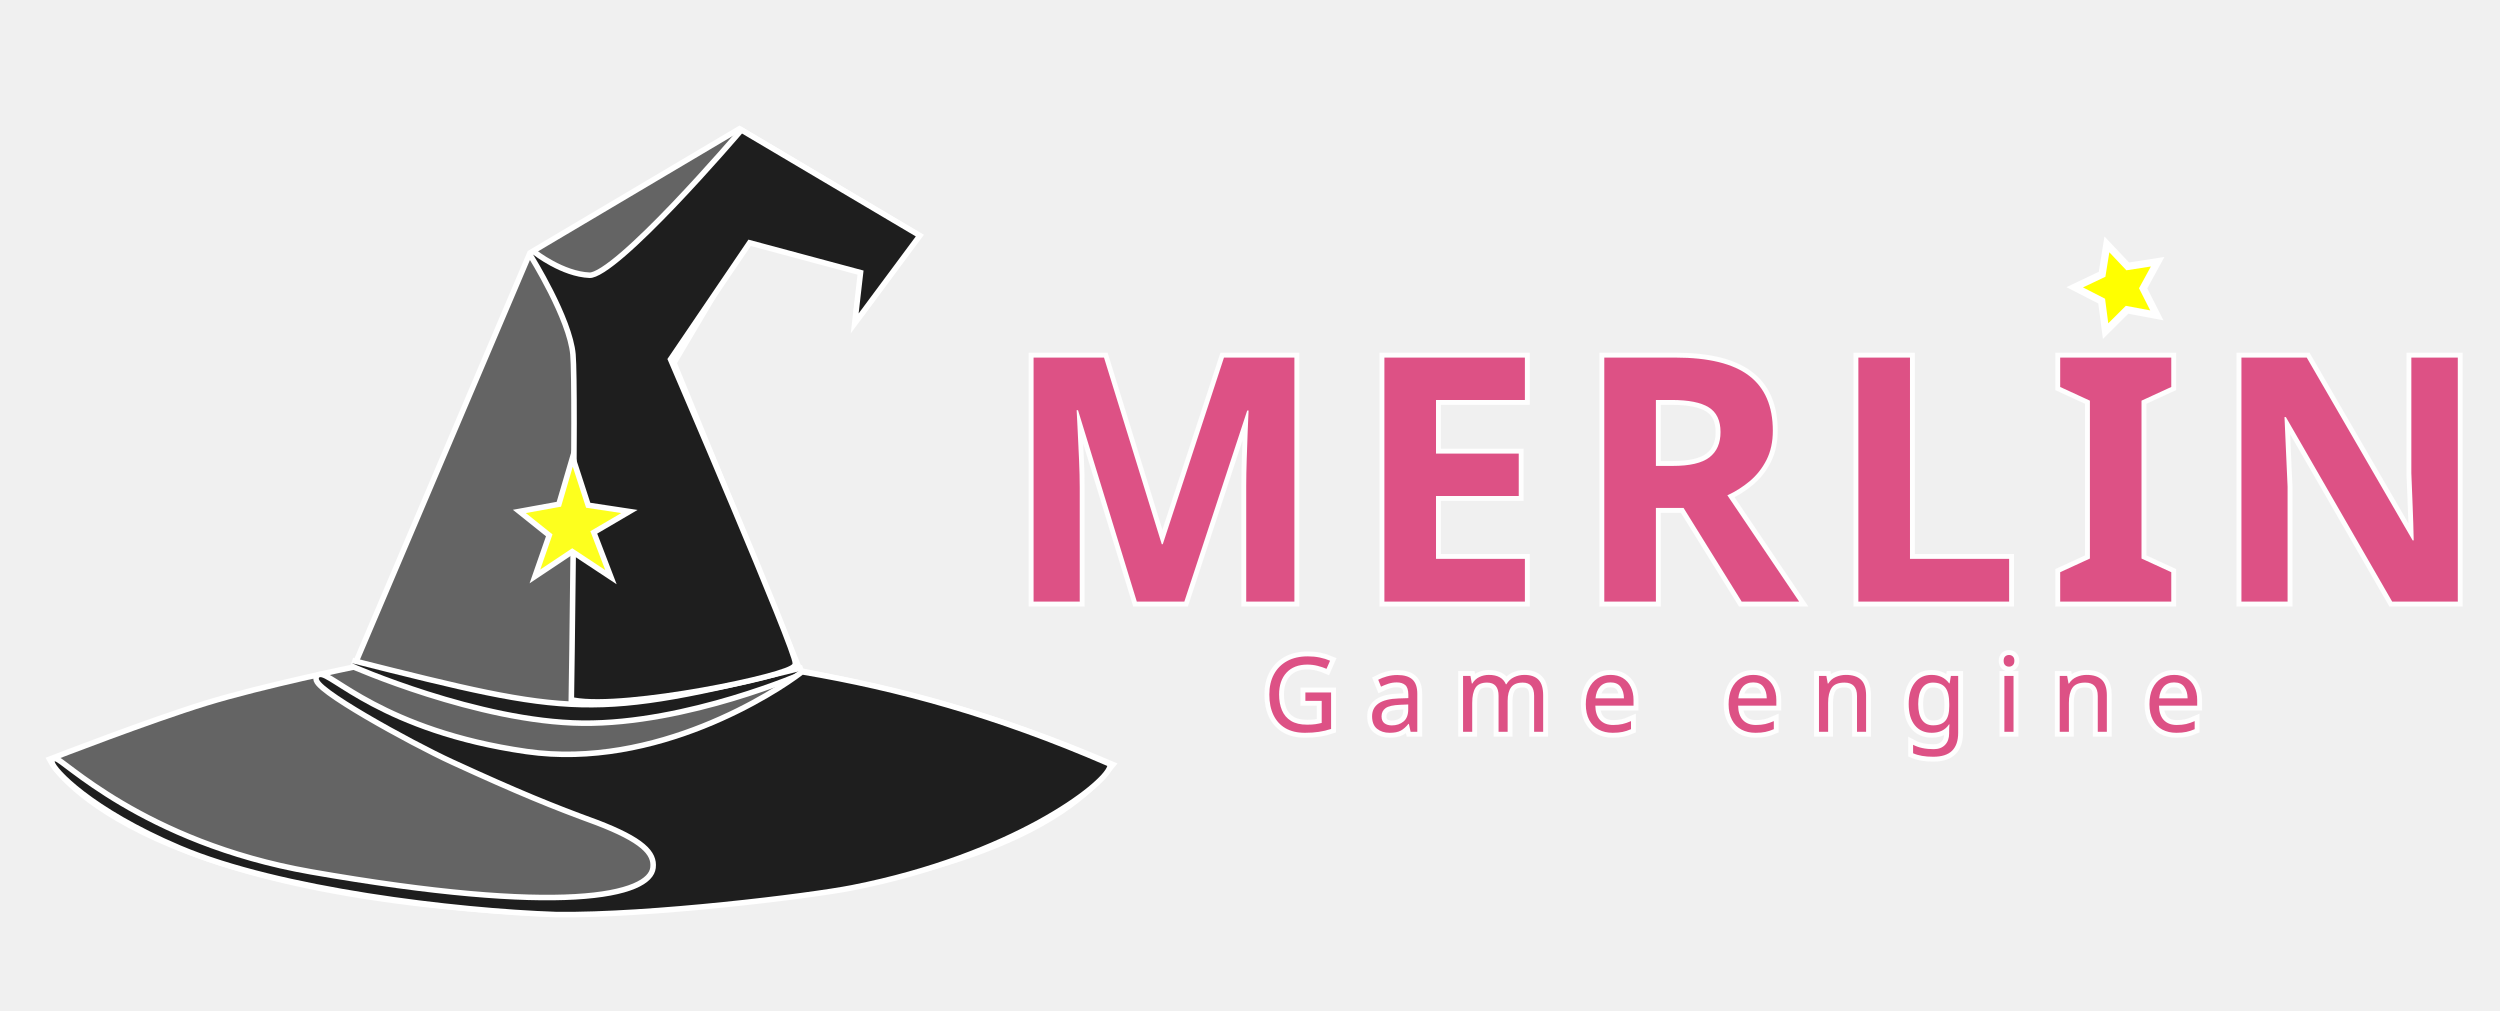
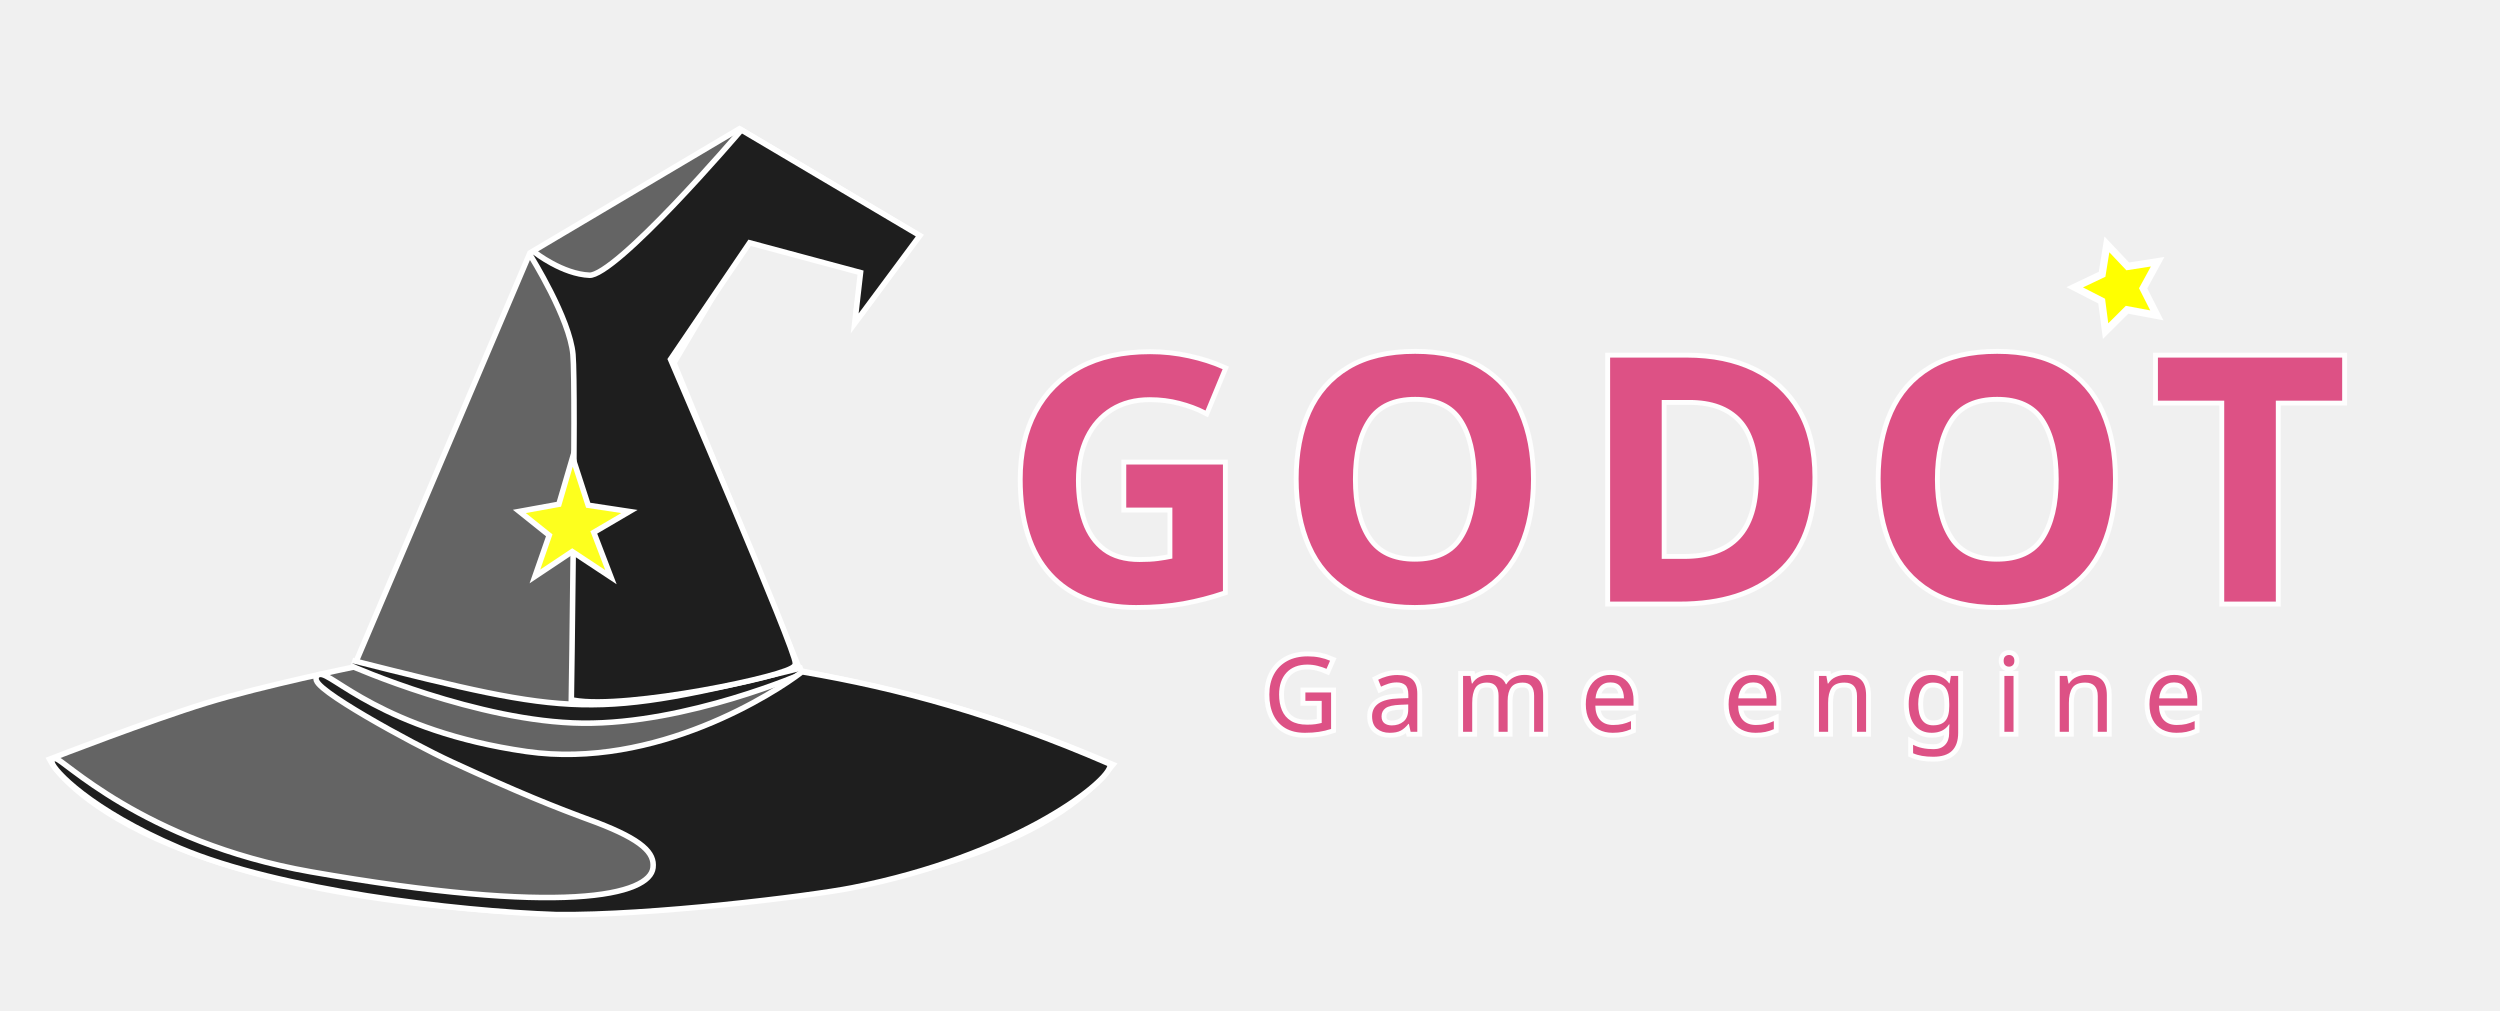
<svg xmlns="http://www.w3.org/2000/svg" width="1024" height="414">
  <g stroke="#fff" stroke-linecap="round" stroke-width="3.979" paint-order="stroke fill markers">
    <path fill="#646464" d="m 583.675,312.663 42.734,11.901 -2.339,15.91 20.205,-27.383 -63.035,-37.482 -74.379,44.087 -63.29,148.759 c 0,0 -32.997,6.762 -53.283,12.983 -20.285,6.221 -55.176,19.744 -55.176,19.744 0,0 26.258,47.928 180.674,54.094 140.622,-4.079 182.149,-32.884 197.898,-52.302 -41.148,-17.503 -72.307,-25.516 -111.348,-33.167 L 556.628,358.373 Z" transform="translate(-360.66 -260.566)scale(1.14158)" />
    <path fill="#1e1e1e" d="m 442.151,466.19 c 0,0 45.54,20.162 82.834,20.544 37.294,0.383 79.178,-17.978 79.178,-17.978 -76.096,18.85 -82.411,17.469 -162.012,-2.566 z" transform="translate(-360.66 -260.566)scale(1.14158)" />
    <path fill="#1e1e1e" d="m 582.169,276.167 c 0,0 -44.562,52.212 -54.698,51.829 -10.136,-0.383 -20.273,-8.415 -20.273,-8.415 0,0 14.153,22.568 15.3,35.764 1.148,13.196 -0.574,123.166 -0.574,123.166 18.506,3.403 77.674,-8.863 78.372,-12.145 0.709,-3.331 -44.903,-109.299 -44.903,-109.299 l 29.07,-42.84 41.31,11.093 -1.769,15.396 20.512,-27.636 z" transform="translate(-360.66 -260.566)scale(1.14158)" />
    <path fill="#fdff1e" d="m 504.608,412.338 12.623,-2.295 4.208,-14.344 4.781,14.726 12.623,1.913 -11.093,6.503 5.355,13.961 -11.858,-7.841 -11.475,7.65 4.399,-12.623 z" transform="translate(-360.66 -260.566)scale(1.14158)" />
    <path fill="#1e1e1e" d="m 603.96,470.348 c -8.94,6.92 -52.296,35.265 -99.263,28.535 -51.844,-7.429 -71.144,-29.243 -74.193,-27.588 -3.218,2.542 33.204,22.644 48.093,29.481 23.716,10.891 36.004,15.904 51.781,21.657 16.338,6.261 21.575,11.156 20.84,17.291 -1.362,11.368 -34.398,17.985 -123.901,2.313 -60.879,-10.66 -90.496,-41.831 -91.799,-40.585 0.289,2.259 13.102,16.524 45.271,30.181 35.458,15.053 98.646,22.544 134.862,23.778 33.458,0.406 90.592,-6.582 105.889,-9.602 57.476,-11.344 90.082,-36.723 91.689,-42.734 -40.107,-17.42 -75.551,-27.002 -109.27,-32.727 z" transform="translate(-360.66 -260.566)scale(1.14158)" />
  </g>
  <text xml:space="preserve" x="410.763" y="246.419" fill="#dd5185" stroke="#fefefe" stroke-linecap="round" stroke-width="4" font-family="Inter Alia" font-size="140.006" font-weight="900" letter-spacing="11.667" paint-order="stroke fill markers" style="-inkscape-font-specification:&quot;Inter Alia Heavy&quot;">
-     <tspan x="410.763" y="246.419">MERLIN</tspan>
+     <tspan x="410.763" y="246.419">GODOT</tspan>
  </text>
  <text xml:space="preserve" x="517.307" y="299.737" fill="#dd5185" stroke="#fefefe" stroke-linecap="round" stroke-width="4" font-family="Inter Alia" font-size="42.667" font-weight="200" letter-spacing="11.667" paint-order="stroke fill markers" style="-inkscape-font-specification:&quot;Inter Alia Ultra-Light&quot;">
    <tspan x="517.307" y="299.737">Game engine</tspan>
  </text>
  <path fill="#ff0" stroke="#fff" stroke-linecap="round" stroke-width="6" d="m 687.74,774.185 -9.987,-1.869 -7.202,7.167 -1.308,-10.076 -9.042,-4.634 9.178,-4.358 1.614,-10.031 6.981,7.382 10.039,-1.565 -4.864,8.92 z" paint-order="stroke fill markers" transform="translate(192.991 -647.05)" />
</svg>
